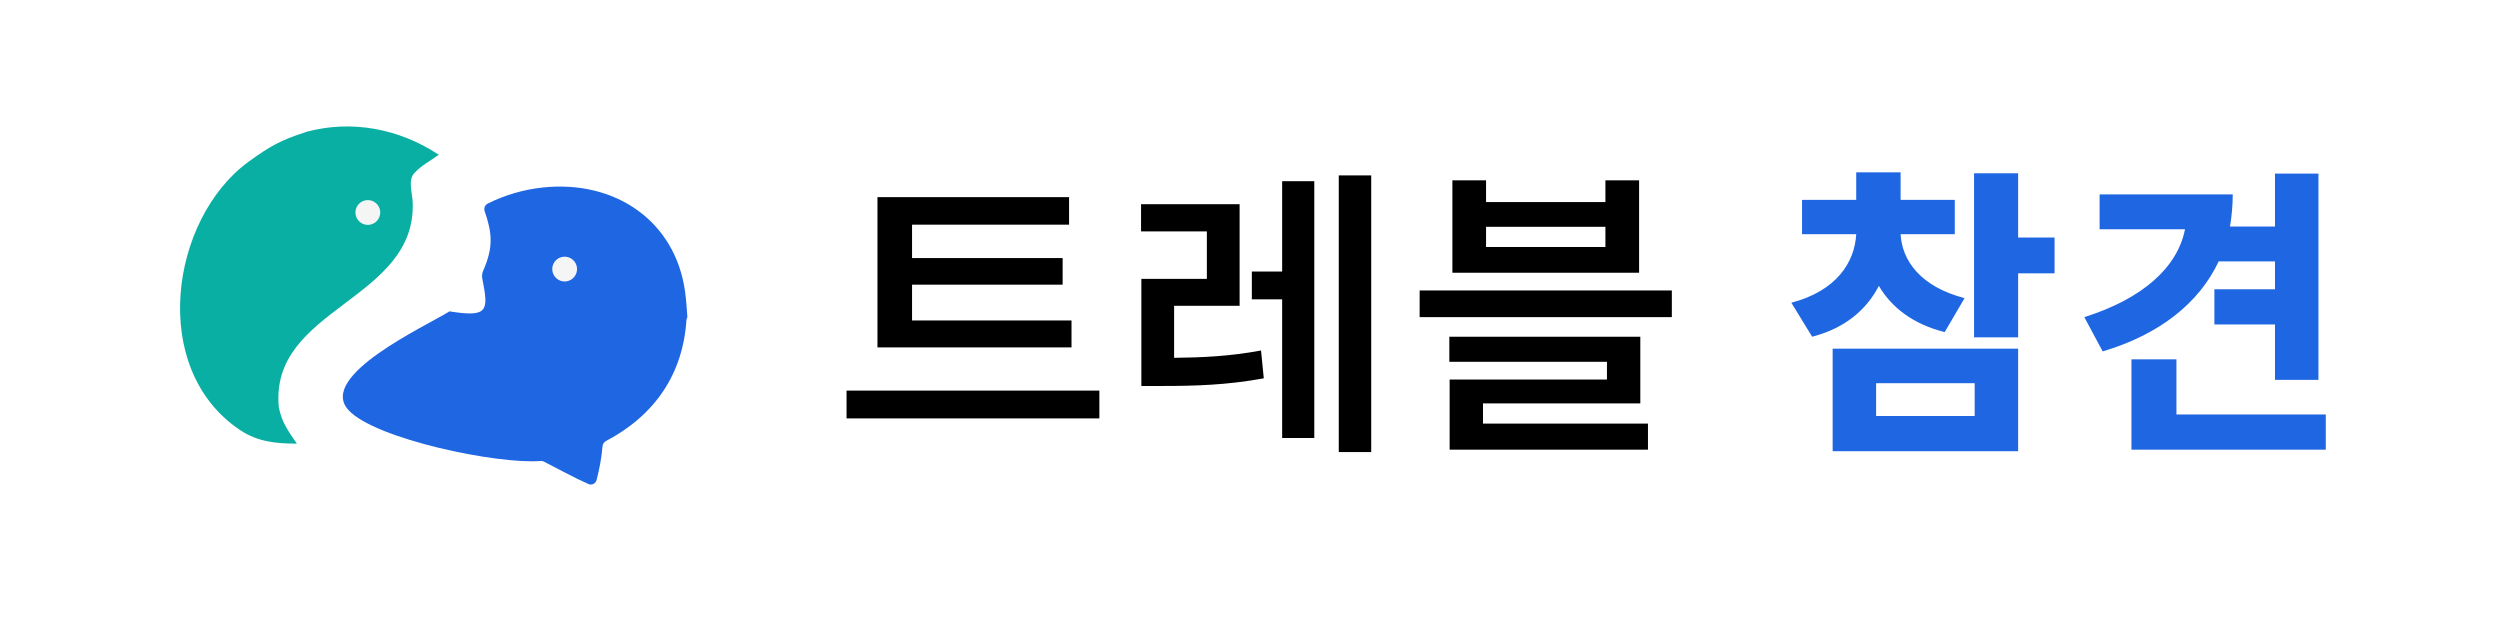
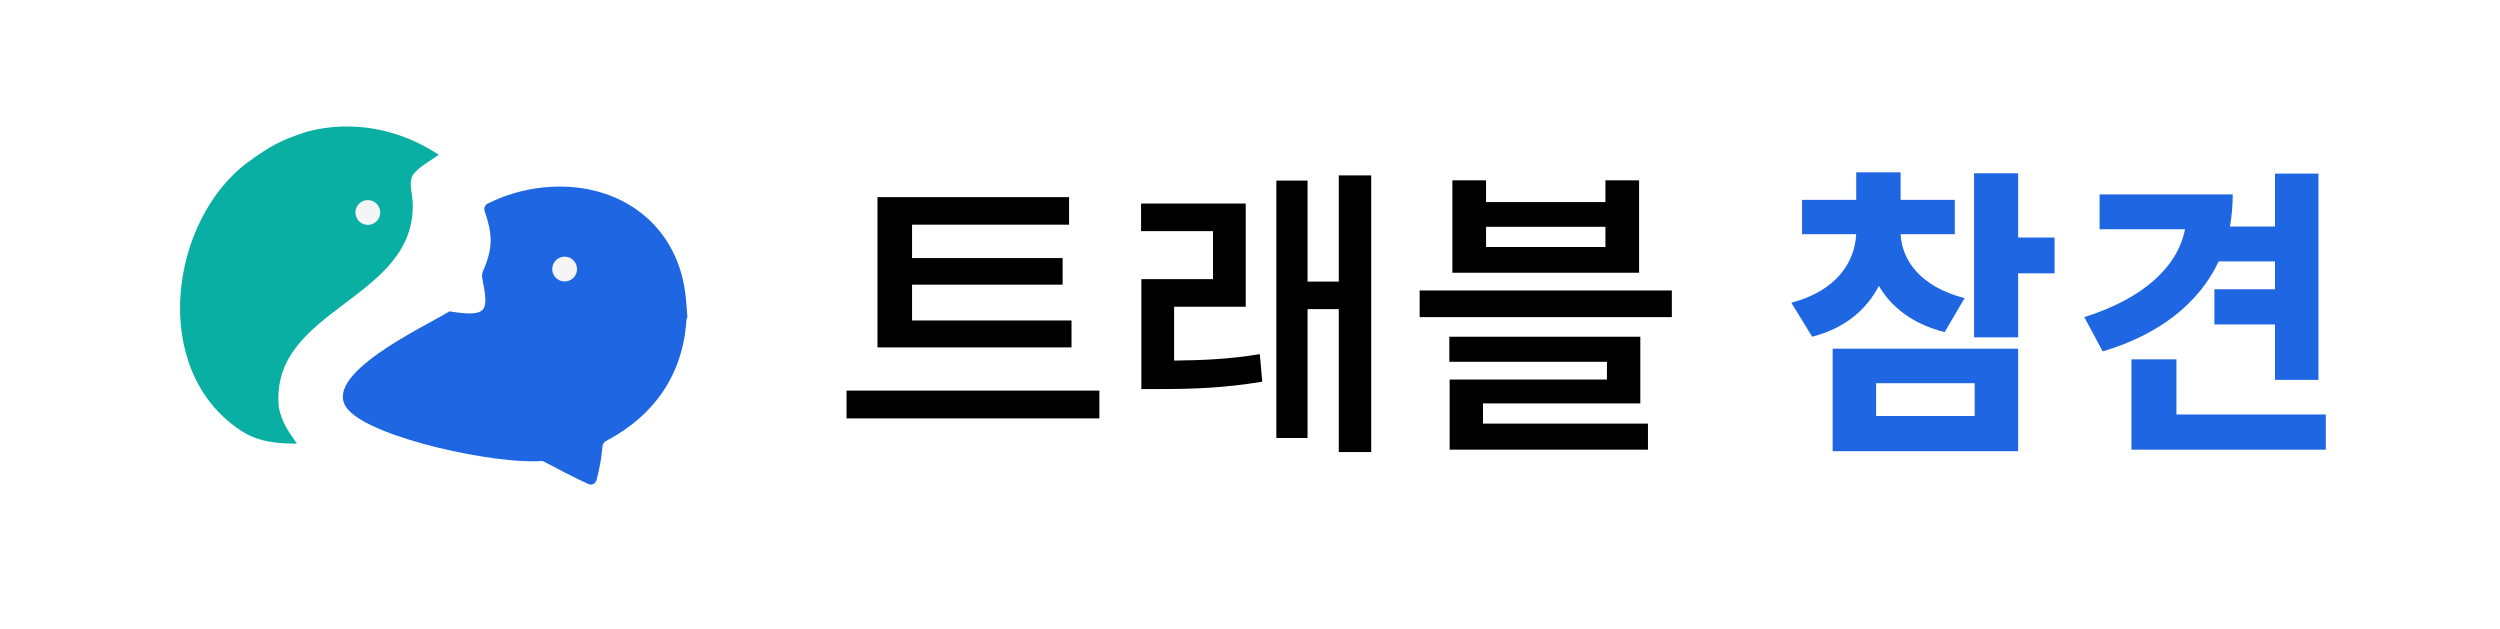
<svg xmlns="http://www.w3.org/2000/svg" width="2042" height="513" viewBox="0 0 2042 513" fill="none">
-   <path d="M395.871 172.473C395.055 170.103 396.088 167.412 398.376 166.274C412.435 159.282 427.631 154.83 443.187 153.158C502.515 146.79 551.718 180.589 559.596 238.389C560.537 245.215 560.963 252.11 561.456 258.995L560.732 260.803C558.003 305.098 535.208 339.022 495.022 360.204C493.4 361.059 492.306 362.694 492.148 364.507C491.296 374.321 489.662 382.682 487.319 391.985C486.578 394.931 483.426 396.582 480.707 395.388C469.454 390.446 454.504 382.333 444.295 377.063C443.457 376.631 442.555 376.458 441.602 376.535C406.432 379.393 306.21 358.637 284.572 334.884C259.198 307.025 347.458 266.568 367.14 254.321C398.772 259.327 399.227 254.162 393.92 227.474C393.501 225.366 393.784 223.142 394.658 221.139C402.969 202.104 402.18 190.806 395.871 172.473Z" fill="#1F66E3" />
-   <path d="M458.628 209.992C463.958 208.579 469.438 211.699 470.948 217.006C472.459 222.314 469.442 227.852 464.164 229.46C460.662 230.527 456.857 229.619 454.215 227.088C451.573 224.556 450.5 220.794 451.413 217.249C452.334 213.703 455.085 210.93 458.628 209.992Z" fill="#F5F5F5" />
-   <path d="M248.971 108.144C249.854 107.802 249.813 107.8 250.898 107.504C287.057 97.975 325.582 104.746 358.381 126.397C351.897 131.217 344.097 135.089 338.459 141.352C333.001 147.089 336.787 157.247 337.097 165.144C340.249 245.604 220.088 251.348 227.716 332.486C230.069 344.983 235.686 352.506 242.502 362.356C225.996 362.338 210.705 361.022 196.31 351.432C120.945 301.242 139.186 178.497 203.116 132.033C220.412 119.464 229.558 114.412 248.971 108.144Z" fill="#0AAFA4" />
-   <path d="M297.873 163.771C303.202 162.359 308.682 165.478 310.193 170.786C311.704 176.093 308.686 181.632 303.408 183.239C299.907 184.306 296.102 183.399 293.46 180.867C290.818 178.335 289.745 174.573 290.658 171.028C291.578 167.483 294.33 164.709 297.873 163.771Z" fill="#F5F5F5" />
-   <path d="M875.212 261.771V283.771H716.712V161.021H873.212V183.521H744.962V210.771H867.962V232.521H744.962V261.771H875.212ZM897.962 319.021V341.771H691.462V319.021H897.962ZM1012.51 166.771V249.771H959.012V292.271C982.387 292.021 1004.51 291.021 1030.01 286.271L1032.26 309.021C1002.01 314.521 976.512 315.271 948.012 315.271H932.262V227.771H985.762V189.021H932.012V166.771H1012.51ZM1120.01 143.271V369.271H1093.51V143.271H1120.01ZM1073.51 148.021V357.771H1047.26V244.521H1022.51V221.771H1047.26V148.021H1073.51ZM1213.81 147.271V165.021H1311.31V147.271H1338.81V222.771H1186.31V147.271H1213.81ZM1213.81 201.771H1311.31V185.271H1213.81V201.771ZM1365.56 237.271V259.021H1159.56V237.271H1365.56ZM1339.81 275.021V329.521H1211.31V346.021H1346.06V367.271H1184.06V310.021H1312.56V295.521H1183.81V275.021H1339.81Z" fill="black" />
+   <path d="M395.871 172.473C395.055 170.103 396.088 167.412 398.376 166.274C412.435 159.282 427.631 154.83 443.187 153.158C502.515 146.79 551.718 180.589 559.596 238.389C560.536 245.215 560.962 252.11 561.456 258.995L560.732 260.803C558.003 305.098 535.208 339.022 495.022 360.204C493.4 361.059 492.305 362.694 492.148 364.507C491.296 374.321 489.661 382.682 487.319 391.985C486.577 394.931 483.426 396.582 480.707 395.388C469.454 390.446 454.504 382.333 444.295 377.063C443.457 376.631 442.555 376.458 441.602 376.535C406.431 379.393 306.21 358.637 284.572 334.884C259.197 307.025 347.458 266.568 367.14 254.321C398.772 259.327 399.227 254.162 393.92 227.474C393.501 225.366 393.783 223.142 394.658 221.139C402.969 202.104 402.18 190.806 395.871 172.473Z" fill="#1F66E3" />
+   <path d="M458.628 209.992C463.958 208.579 469.438 211.699 470.949 217.006C472.459 222.314 469.442 227.852 464.164 229.46C460.662 230.527 456.858 229.619 454.216 227.088C451.573 224.556 450.501 220.794 451.414 217.249C452.334 213.703 455.085 210.93 458.628 209.992Z" fill="#F5F5F5" />
+   <path d="M248.971 108.144C249.853 107.802 249.812 107.8 250.897 107.504C287.056 97.975 325.581 104.746 358.38 126.397C351.896 131.217 344.096 135.089 338.458 141.352C333 147.089 336.786 157.247 337.096 165.144C340.248 245.604 220.087 251.348 227.715 332.486C230.068 344.983 235.685 352.506 242.501 362.356C225.995 362.338 210.704 361.022 196.309 351.432C120.944 301.242 139.185 178.497 203.115 132.033C220.411 119.464 229.557 114.412 248.971 108.144Z" fill="#0AAFA4" />
+   <path d="M297.873 163.771C303.202 162.359 308.682 165.478 310.193 170.786C311.704 176.093 308.686 181.632 303.408 183.239C299.906 184.306 296.102 183.399 293.46 180.867C290.817 178.335 289.745 174.573 290.658 171.028C291.578 167.483 294.329 164.709 297.873 163.771Z" fill="#F5F5F5" />
+   <path d="M875.212 261.771V283.771H716.712V161.021H873.212V183.521H744.962V210.771H867.962V232.521H744.962V261.771H875.212ZM897.962 319.021V341.771H691.462V319.021H897.962ZM1017.51 166.271V250.521H959.012V294.521C982.012 294.271 1003.89 293.396 1029.01 289.271L1031.01 311.771C1000.51 316.771 975.762 317.771 947.762 317.771H932.262V228.021H990.762V188.771H932.012V166.271H1017.51ZM1120.01 143.271V369.271H1093.51V252.521H1068.01V357.771H1042.51V147.521H1068.01V230.021H1093.51V143.271H1120.01ZM1213.81 147.271V165.021H1311.31V147.271H1338.81V222.771H1186.31V147.271H1213.81ZM1213.81 201.771H1311.31V185.271H1213.81V201.771ZM1365.56 237.271V259.021H1159.56V237.271H1365.56ZM1339.81 275.021V329.521H1211.31V346.021H1346.06V367.271H1184.06V310.021H1312.56V295.521H1183.81V275.021H1339.81Z" fill="black" />
  <path d="M1596.66 163.271V191.271H1552.41C1553.54 212.396 1568.16 234.021 1604.66 243.521L1588.41 271.271C1562.54 264.771 1545.04 251.146 1534.66 233.521C1524.54 253.021 1506.91 268.146 1480.16 275.021L1463.16 247.271C1499.79 237.646 1514.91 214.521 1516.16 191.271H1471.91V163.271H1516.16V140.771H1552.41V163.271H1596.66ZM1648.41 141.521V194.021H1678.16V223.271H1648.41V275.521H1612.41V141.521H1648.41ZM1648.41 284.771V368.521H1496.91V284.771H1648.41ZM1532.41 313.021V339.771H1612.91V313.021H1532.41ZM1893.71 141.771V310.271H1858.21V265.021H1808.71V236.271H1858.21V213.521H1812.21C1795.96 248.021 1763.34 273.396 1717.46 287.021L1702.46 259.021C1749.84 244.146 1778.59 218.521 1784.71 187.271H1714.96V158.771H1823.71C1823.71 167.896 1822.84 176.646 1821.46 185.021H1858.21V141.771H1893.71ZM1899.71 338.521V367.271H1740.96V293.521H1777.71V338.521H1899.71Z" fill="#1F66E3" />
</svg>
